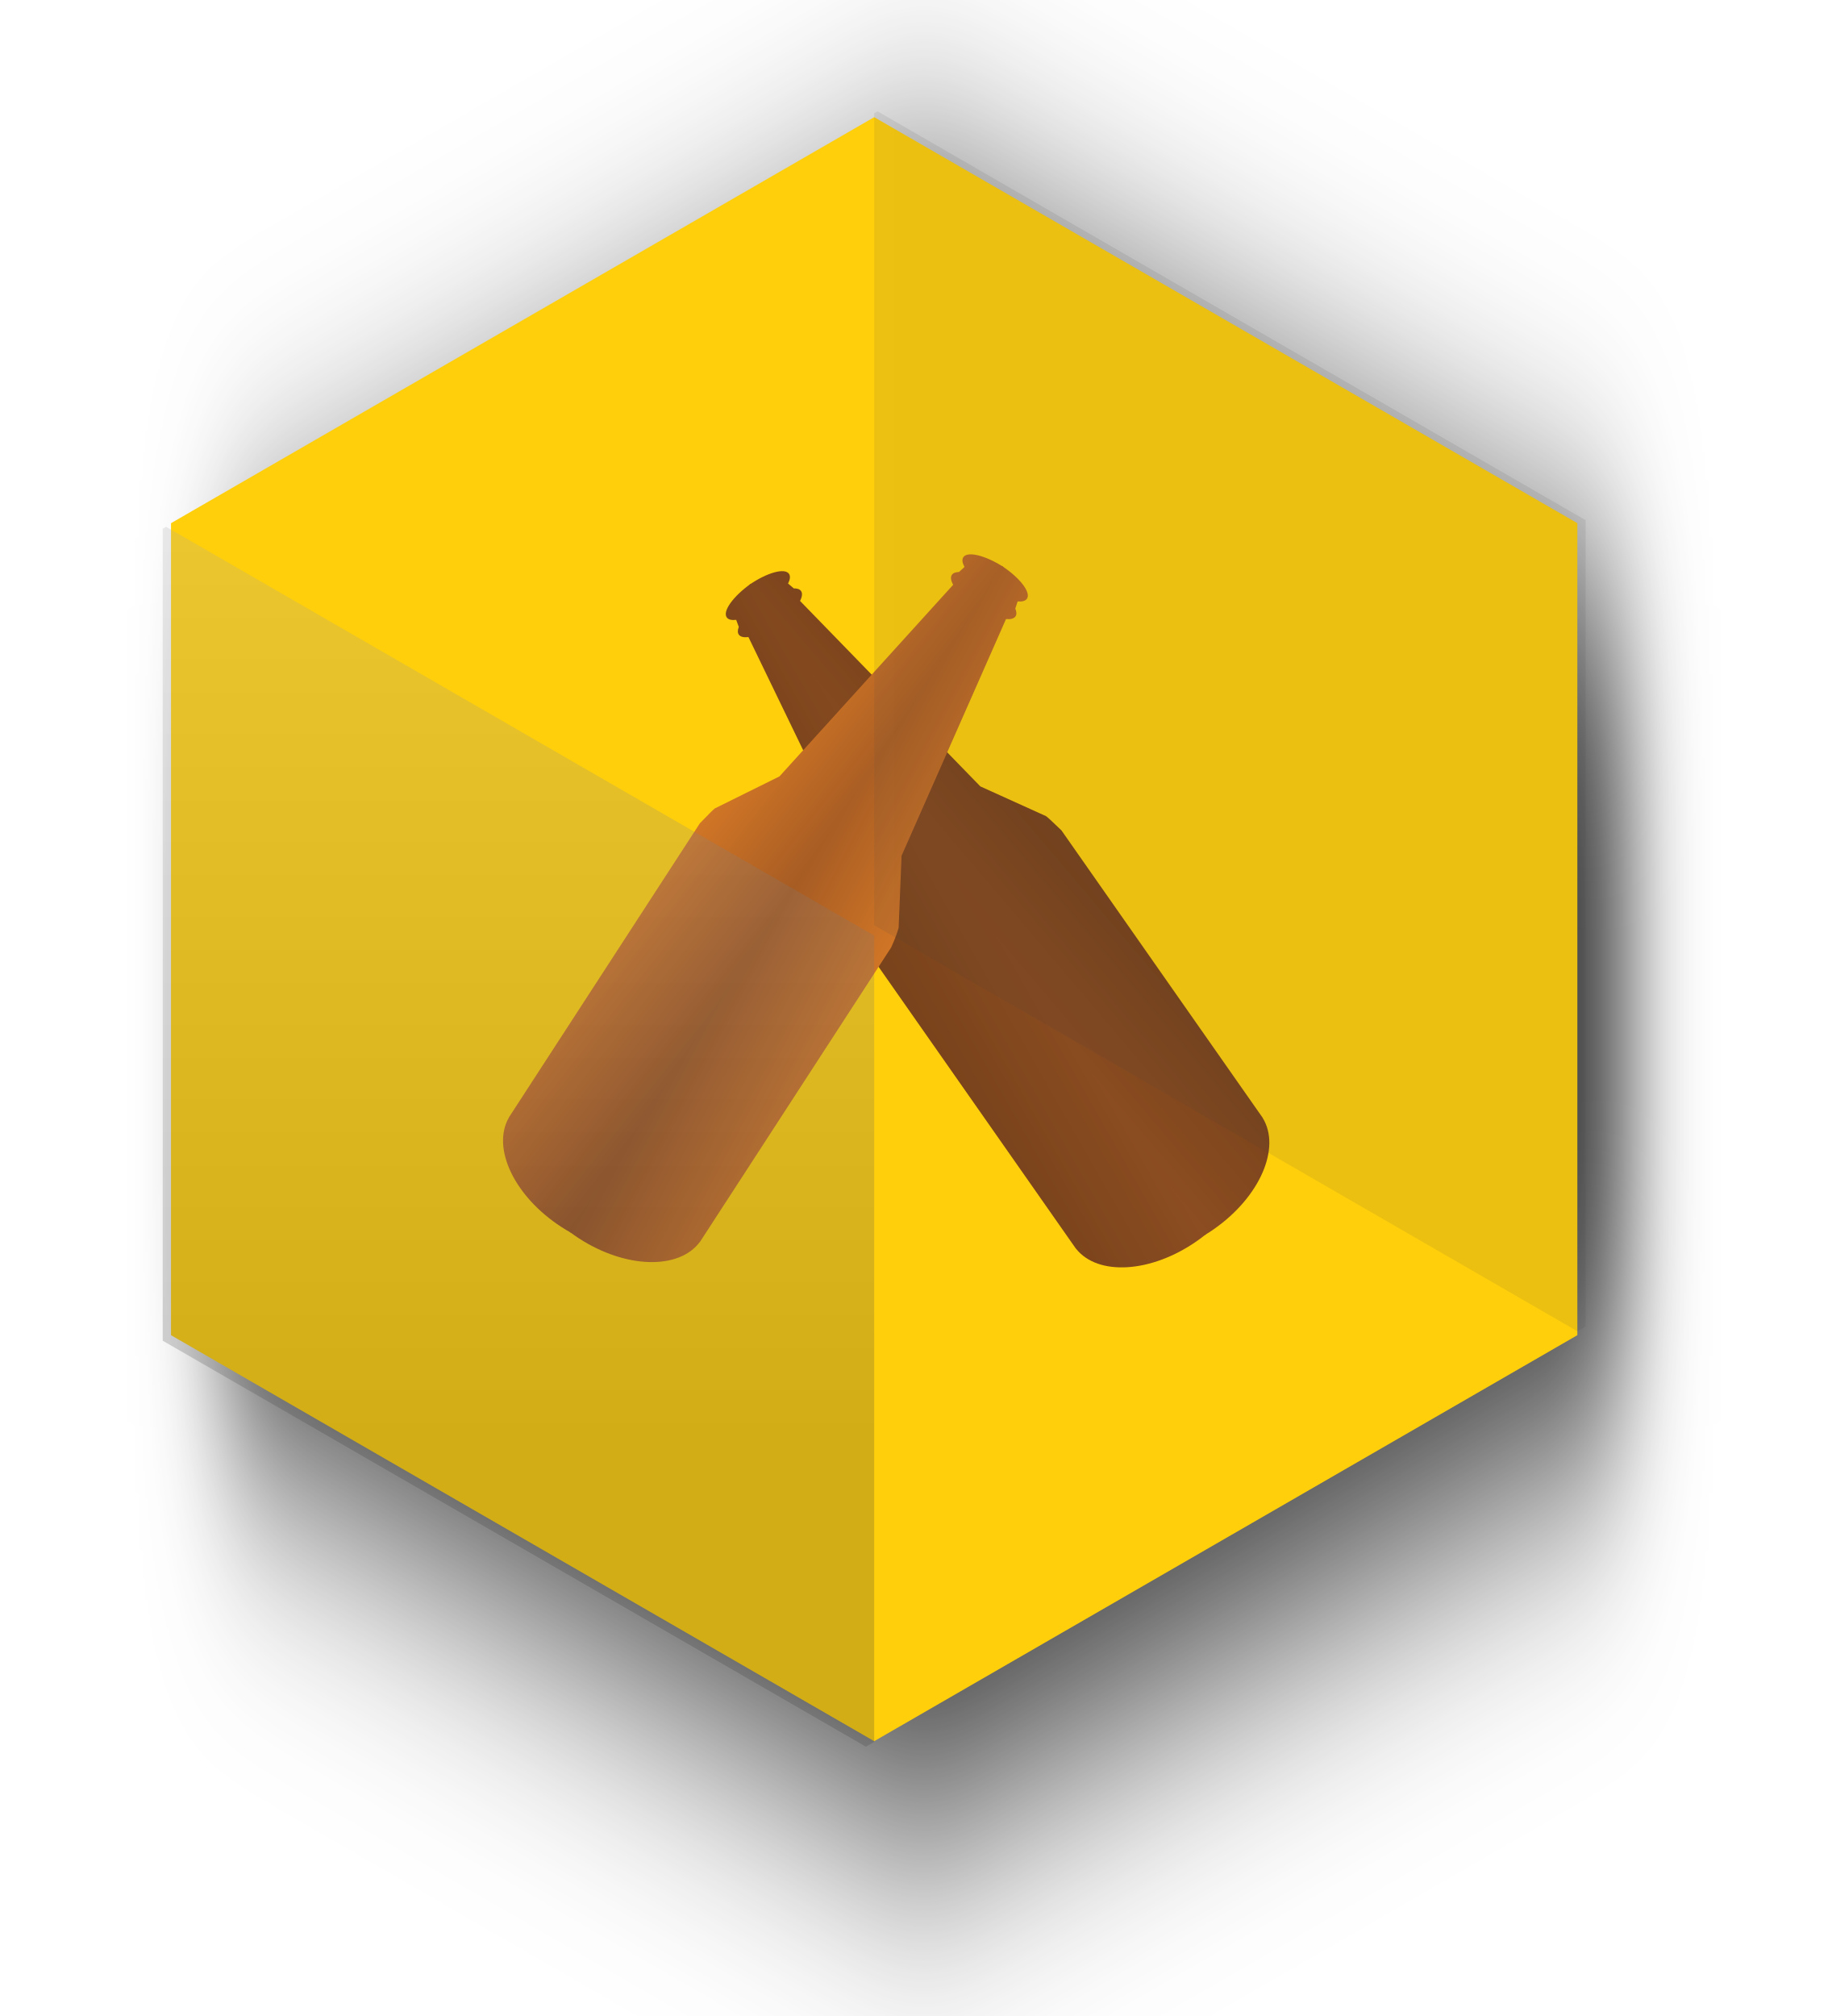
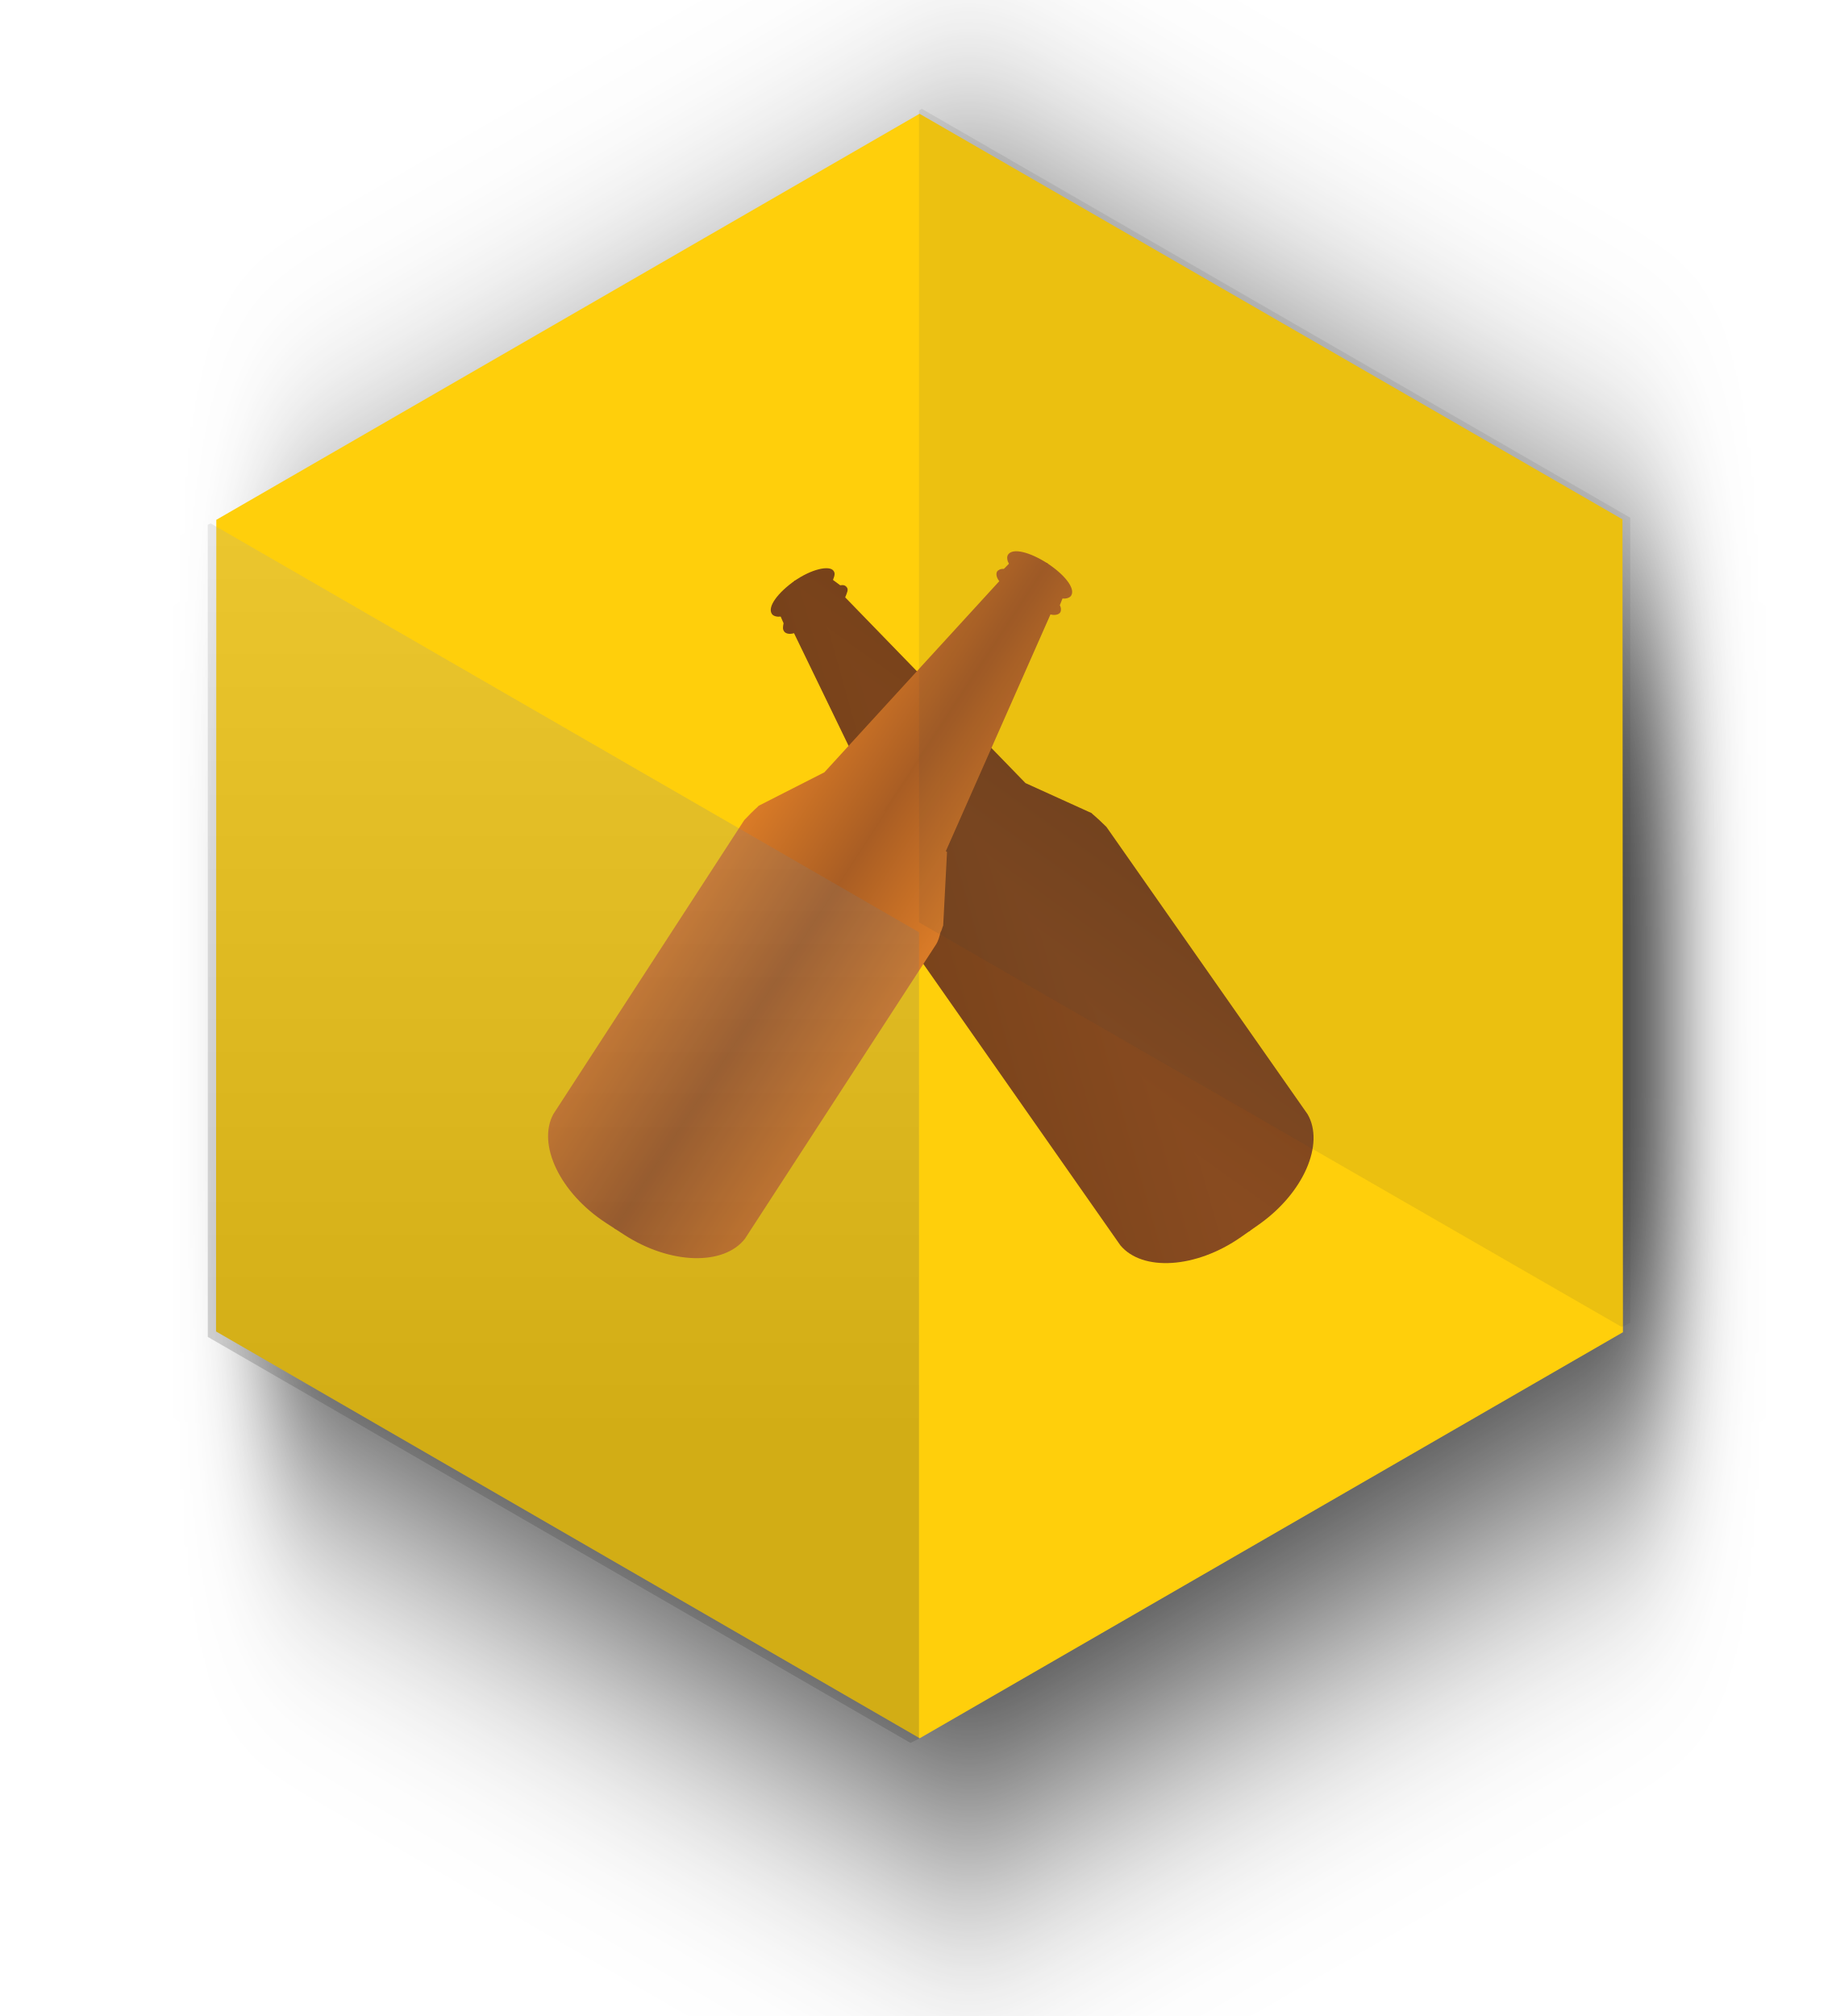
- <svg xmlns="http://www.w3.org/2000/svg" xmlns:xlink="http://www.w3.org/1999/xlink" width="129px" height="142px" viewBox="0 0 129 142" version="1.1">
-   <defs>
-     <polygon id="path-1" points="75.043 15.188 124.575 43.785 124.575 100.98 75.043 129.578 25.511 100.98 25.511 43.785" />
-     <filter x="-50%" y="-50%" width="200%" height="200%" filterUnits="objectBoundingBox" id="filter-2">
-       <feOffset dx="7" dy="0" in="SourceAlpha" result="shadowOffsetOuter1" />
-       <feGaussianBlur stdDeviation="7.5" in="shadowOffsetOuter1" result="shadowBlurOuter1" />
-       <feColorMatrix values="0 0 0 0 0   0 0 0 0 0   0 0 0 0 0  0 0 0 0.75 0" type="matrix" in="shadowBlurOuter1" />
-     </filter>
-     <linearGradient x1="0%" y1="0%" x2="126.617%" y2="80.957%" id="linearGradient-3">
-       <stop stop-color="#744019" offset="0%" />
-       <stop stop-color="#8E4E22" offset="100%" />
-     </linearGradient>
-     <linearGradient x1="0%" y1="0%" x2="126.617%" y2="80.957%" id="linearGradient-4">
-       <stop stop-color="#DD7D27" offset="0%" />
-       <stop stop-color="#935022" offset="100%" />
-     </linearGradient>
-     <linearGradient x1="6.699%" y1="0%" x2="6.699%" y2="75%" id="linearGradient-5">
-       <stop stop-color="#A8A8A8" offset="0%" />
-       <stop stop-color="#393939" offset="100%" />
-     </linearGradient>
-     <linearGradient x1="-105.696%" y1="75%" x2="6.699%" y2="75%" id="linearGradient-6">
-       <stop stop-color="#FFFFFF" offset="0%" />
-       <stop stop-color="#393939" offset="100%" />
-     </linearGradient>
-   </defs>
-   <g id="Page-1" stroke="none" stroke-width="1" fill="none" fill-rule="evenodd">
+ <svg xmlns="http://www.w3.org/2000/svg" version="1.1" id="Layer_1" x="0px" y="0px" viewBox="0 0 129 142" style="enable-background:new 0 0 129 142;" xml:space="preserve">
+   <style type="text/css">
+ 	.st0{filter:url(#filter-2);}
+ 	.st1{fill:#FFCF0B;}
+ 	.st2{fill:url(#Combined-Shape_4_);}
+ 	.st3{fill:url(#Combined-Shape_5_);}
+ 	.st4{fill:url(#Combined-Shape_6_);}
+ 	.st5{fill:url(#Combined-Shape_7_);}
+ 	.st6{opacity:0.23;fill:url(#Hex-Shade-Bottom-Left_1_);enable-background:new    ;}
+ 	.st7{opacity:0.104;fill:url(#Hex-Shade-Top-Right_1_);enable-background:new    ;}
+ </style>
+   <filter filterUnits="objectBoundingBox" height="200%" id="filter-2" width="200%" x="-50%" y="-50%">
+     <feOffset dx="7" dy="0" in="SourceAlpha" result="shadowOffsetOuter1" />
+     <feGaussianBlur in="shadowOffsetOuter1" result="shadowBlurOuter1" stdDeviation="7.5" />
+     <feColorMatrix in="shadowBlurOuter1" type="matrix" values="0 0 0 0 0   0 0 0 0 0   0 0 0 0 0  0 0 0 0.75 0" />
+   </filter>
+   <g id="Page-1">
    <g id="Untappd-Badge" transform="translate(-13.46332, -6.934082)">
      <g id="Group-3">
        <g id="Hex" transform="translate(75.04312, 72.38288) rotate(-300) translate(-75.04312, -72.38288) ">
-           <use fill="black" fill-opacity="1" filter="url(#filter-2)" xlink:href="#path-1" />
-           <use fill="#FFCF0B" fill-rule="evenodd" xlink:href="#path-1" />
+           <g class="st0">
+             <polygon id="path-1_2_" points="76.4,12.3 126,40.9 126,98.1 76.4,126.7 26.9,98.1 26.9,40.9      " />
+           </g>
+           <g>
+             <polygon id="path-1_1_" class="st1" points="76.4,12.3 126,40.9 126,98.1 76.4,126.7 26.9,98.1 26.9,40.9      " />
+           </g>
        </g>
        <g id="Untappd-Logo" transform="translate(77.67053, 79.04903) rotate(33) translate(-77.67053, -79.04903) translate(48.17053, 50.54903)">
-           <g id="Group" transform="translate(29.23404, 18.78934) rotate(-68) translate(-29.23404, -18.78934) translate(20.73404, -9.210663)" fill="url(#linearGradient-3)">
-             <path d="M8.087,55.922 C7.826,55.94 7.561,55.949 7.293,55.949 C3.355,55.949 0.147,53.974 0.005,51.505 L-3.90798505e-14,51.505 L-3.90798505e-14,26.784 C0.213,25.691 0.259,25.516 0.31,25.343 L2.903,20.966 L8.087,20.966 L8.087,25.866 L0.172,25.866 C0.172,25.866 0.172,25.866 0.172,25.866 L8.087,25.866 L8.087,55.922 Z M8.087,-5.16136342e-14 C6.573,0.011 5.356,0.44 5.356,0.968 C5.356,1.162 5.519,1.342 5.801,1.494 L5.666,2.006 C5.468,2.139 5.356,2.29 5.356,2.45 C5.356,2.646 5.524,2.828 5.813,2.981 L2.903,20.966 L8.087,20.966 L8.087,-5.24025268e-14 Z" id="Combined-Shape" />
-             <path d="M16.064,55.922 C15.803,55.94 15.538,55.949 15.269,55.949 C11.332,55.949 8.123,53.974 7.981,51.505 L7.976,51.505 L7.976,26.784 C8.189,25.691 8.235,25.516 8.287,25.343 L10.879,20.966 L16.064,20.966 L16.064,20.966 L10.879,20.966 L13.789,2.981 C13.5,2.828 13.332,2.646 13.332,2.45 C13.332,2.29 13.444,2.139 13.642,2.006 L13.778,1.494 C13.496,1.342 13.332,1.162 13.332,0.968 C13.332,0.44 14.55,0.011 16.064,-1.34337474e-13 L16.064,20.966 Z M16.064,25.866 L8.148,25.866 C8.148,25.866 8.148,25.866 8.148,25.866 L16.064,25.866 L16.064,55.922 Z" id="Combined-Shape" transform="translate(12.01997, 27.97435) scale(-1, 1) translate(-12.01997, -27.97435) " />
+           <g id="Group" transform="translate(29.23404, 18.78934) rotate(-68) translate(-29.23404, -18.78934) translate(20.73404, -9.210663)">
+             <linearGradient id="Combined-Shape_4_" gradientUnits="userSpaceOnUse" x1="-471.876" y1="176.076" x2="-470.61" y2="175.267" gradientTransform="matrix(6.6246 32.0909 4.6386 -45.8305 2311.442 23219.836)">
+               <stop offset="0" style="stop-color:#744019" />
+               <stop offset="1" style="stop-color:#8E4E22" />
+             </linearGradient>
+             <path id="Combined-Shape" class="st2" d="M10.8,57.5c-0.3,0-0.5,0-0.8,0c-3.9,0-7.1-2-7.3-4.4h0l0-24.7C2.9,27.3,3,27.1,3,27       l2.6-4.4h5.2v4.9H2.9l0,0h7.9L10.8,57.5z M10.8,1.6c-1.5,0-2.7,0.4-2.7,1c0,0.2,0.2,0.4,0.4,0.5L8.4,3.6       C8.2,3.8,8.1,3.9,8.1,4.1c0,0.2,0.2,0.4,0.5,0.5l-2.9,18h5.2L10.8,1.6z" />
+             <linearGradient id="Combined-Shape_5_" gradientUnits="userSpaceOnUse" x1="-474.775" y1="174.047" x2="-473.509" y2="173.237" gradientTransform="matrix(-6.6246 32.0909 -4.6386 -45.8305 -2318.53 23219.836)">
+               <stop offset="0" style="stop-color:#744019" />
+               <stop offset="1" style="stop-color:#8E4E22" />
+             </linearGradient>
+             <path id="Combined-Shape_1_" class="st3" d="M10.7,57.5c0.3,0,0.5,0,0.8,0c3.9,0,7.1-2,7.3-4.4h0l0-24.7       c-0.2-1.1-0.3-1.3-0.3-1.4l-2.6-4.4l-5.2,0l0,0l5.2,0L13,4.6c0.3-0.2,0.5-0.3,0.5-0.5c0-0.2-0.1-0.3-0.3-0.4L13,3.1       c0.3-0.2,0.4-0.3,0.4-0.5c0-0.5-1.2-1-2.7-1l0,21L10.7,57.5z M10.7,27.5h7.9l0,0H10.7l0,30.1L10.7,27.5z" />
          </g>
-           <g id="Group-2" transform="translate(9.305132, -2.017227)" fill="url(#linearGradient-4)">
-             <path d="M8.087,55.922 C7.826,55.94 7.561,55.949 7.293,55.949 C3.355,55.949 0.147,53.974 0.005,51.505 L0,51.505 L0,26.784 C0.213,25.691 0.259,25.516 0.31,25.343 L2.903,20.966 L8.087,20.966 L8.087,25.866 L0.172,25.866 C0.172,25.866 0.172,25.866 0.172,25.866 L8.087,25.866 L8.087,55.922 Z M8.087,-1.16656901e-14 C6.573,0.011 5.356,0.44 5.356,0.968 C5.356,1.162 5.519,1.342 5.801,1.494 L5.666,2.006 C5.468,2.139 5.356,2.29 5.356,2.45 C5.356,2.646 5.524,2.828 5.813,2.981 L2.903,20.966 L8.087,20.966 L8.087,-1.39888101e-14 Z" id="Combined-Shape" />
-             <path d="M16.064,55.922 C15.803,55.94 15.538,55.949 15.269,55.949 C11.332,55.949 8.123,53.974 7.981,51.505 L7.976,51.505 L7.976,26.784 C8.02,26.481 8.076,26.173 8.148,25.866 L16.064,25.866 L16.064,25.866 L8.148,25.866 C8.189,25.691 8.235,25.516 8.287,25.343 L10.879,20.966 L16.064,20.966 L16.064,25.866 Z M16.064,-1.16274178e-14 C14.55,0.011 13.332,0.44 13.332,0.968 C13.332,1.162 13.496,1.342 13.778,1.494 L13.642,2.006 C13.444,2.139 13.332,2.29 13.332,2.45 C13.332,2.646 13.5,2.828 13.789,2.981 L10.879,20.966 L16.064,20.966 L16.064,-1.39888101e-14 Z" id="Combined-Shape" transform="translate(12.01997, 27.97435) scale(-1, 1) translate(-12.01997, -27.97435) " />
+           <g id="Group-2" transform="translate(9.305132, -2.017227)">
+             <linearGradient id="Combined-Shape_6_" gradientUnits="userSpaceOnUse" x1="17.906" y1="500.969" x2="19.172" y2="500.159" gradientTransform="matrix(6.7824 -30.4718 -4.4045 -46.9225 2087.095 24056.096)">
+               <stop offset="0" style="stop-color:#DD7D27" />
+               <stop offset="1" style="stop-color:#935022" />
+             </linearGradient>
+             <path id="Combined-Shape_2_" class="st4" d="M10.6,54c-0.3,0-0.5,0-0.8,0c-3.9,0-7.1-2-7.3-4.4h0l0-24.7       c0.2-1.1,0.3-1.3,0.3-1.4L5.4,19h5.2l0,4.9l-7.9,0l0,0l7.9,0L10.6,54z M10.6-1.9c-1.5,0-2.7,0.4-2.7,1c0,0.2,0.2,0.4,0.4,0.5       L8.2,0.1C8,0.2,7.9,0.4,7.9,0.5c0,0.2,0.2,0.4,0.5,0.5L5.4,19h5.2L10.6-1.9z" />
+             <linearGradient id="Combined-Shape_7_" gradientUnits="userSpaceOnUse" x1="-61.14" y1="552.302" x2="-59.874" y2="551.493" gradientTransform="matrix(-6.7824 -30.4718 4.4046 -46.9225 -2828.211 24056.094)">
+               <stop offset="0" style="stop-color:#DD7D27" />
+               <stop offset="1" style="stop-color:#935022" />
+             </linearGradient>
+             <path id="Combined-Shape_3_" class="st5" d="M10.5,54c0.3,0,0.5,0,0.8,0c3.9,0,7.1-2,7.3-4.4h0l0-24.7c0-0.3-0.1-0.6-0.2-0.9       l-7.9,0l0,0l7.9,0c0-0.2-0.1-0.4-0.1-0.5L15.7,19l-5.2,0l0,4.9L10.5,54z M10.5-1.9c1.5,0,2.7,0.4,2.7,1c0,0.2-0.2,0.4-0.4,0.5       l0.1,0.5c0.2,0.1,0.3,0.3,0.3,0.4c0,0.2-0.2,0.4-0.5,0.5l2.9,18l-5.2,0L10.5-1.9z" />
          </g>
        </g>
-         <path d="M75.043,129.627 L74.458,129.965 L24.925,101.368 L24.925,44.173 L25.161,44.037 L75.043,72.836 L75.043,129.627 Z" id="Hex-Shade-Bottom-Left" fill="url(#linearGradient-5)" opacity="0.229" />
-         <path d="M125.161,100.364 L124.575,100.702 L75.043,72.105 L75.043,14.91 L75.278,14.774 L125.161,43.574 L125.161,100.364 Z" id="Hex-Shade-Top-Right" fill="url(#linearGradient-6)" opacity="0.104" />
+         <linearGradient id="Hex-Shade-Bottom-Left_1_" gradientUnits="userSpaceOnUse" x1="-222.165" y1="471.166" x2="-222.165" y2="470.416" gradientTransform="matrix(50.1177 0 0 -85.9282 11187.539 40530.285)">
+           <stop offset="0" style="stop-color:#A8A8A8" />
+           <stop offset="1" style="stop-color:#393939" />
+         </linearGradient>
+         <path id="Hex-Shade-Bottom-Left" class="st6" d="M78.2,129.4l-0.6,0.3l-49.5-28.6V43.9l0.2-0.1l49.9,28.8V129.4z" />
+         <linearGradient id="Hex-Shade-Top-Right_1_" gradientUnits="userSpaceOnUse" x1="-223.722" y1="470.666" x2="-222.598" y2="470.666" gradientTransform="matrix(50.1177 0 0 -85.9282 11237.658 40501.02)">
+           <stop offset="0" style="stop-color:#FFFFFF" />
+           <stop offset="1" style="stop-color:#393939" />
+         </linearGradient>
+         <path id="Hex-Shade-Top-Right" class="st7" d="M128.3,100.1l-0.6,0.3L78.2,71.9V14.7l0.2-0.1l49.9,28.8V100.1z" />
      </g>
    </g>
  </g>
</svg>
